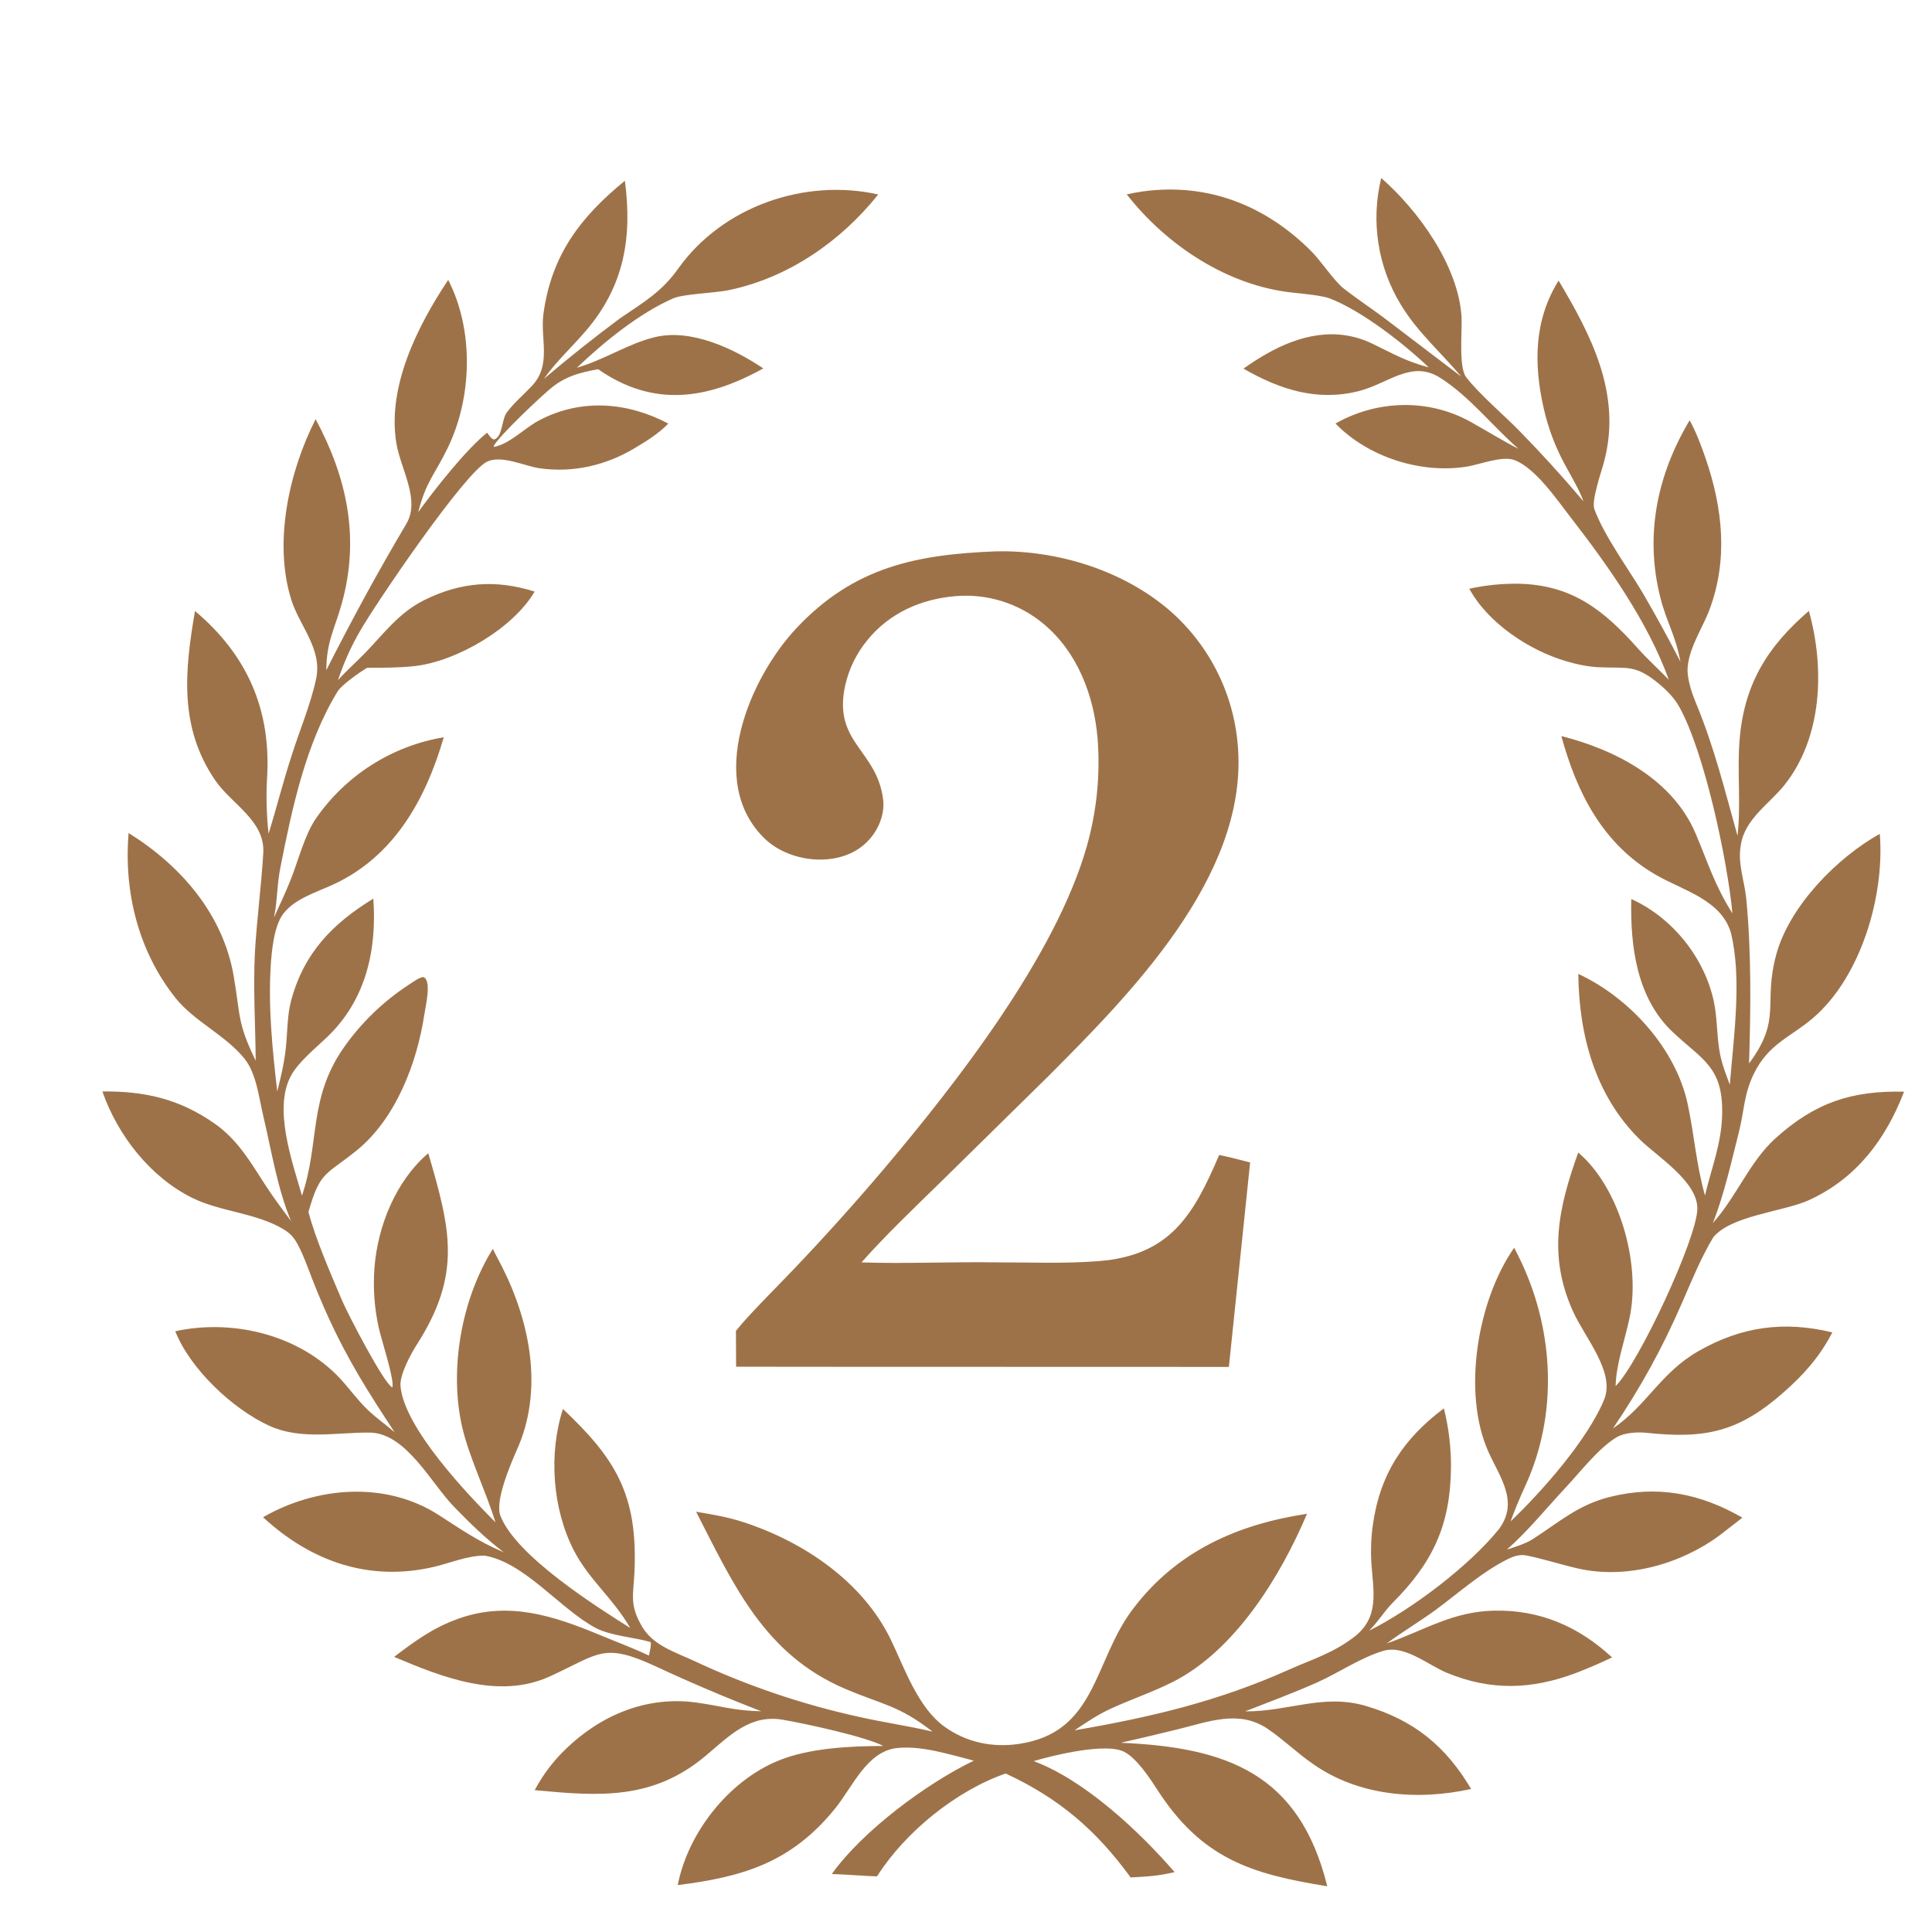
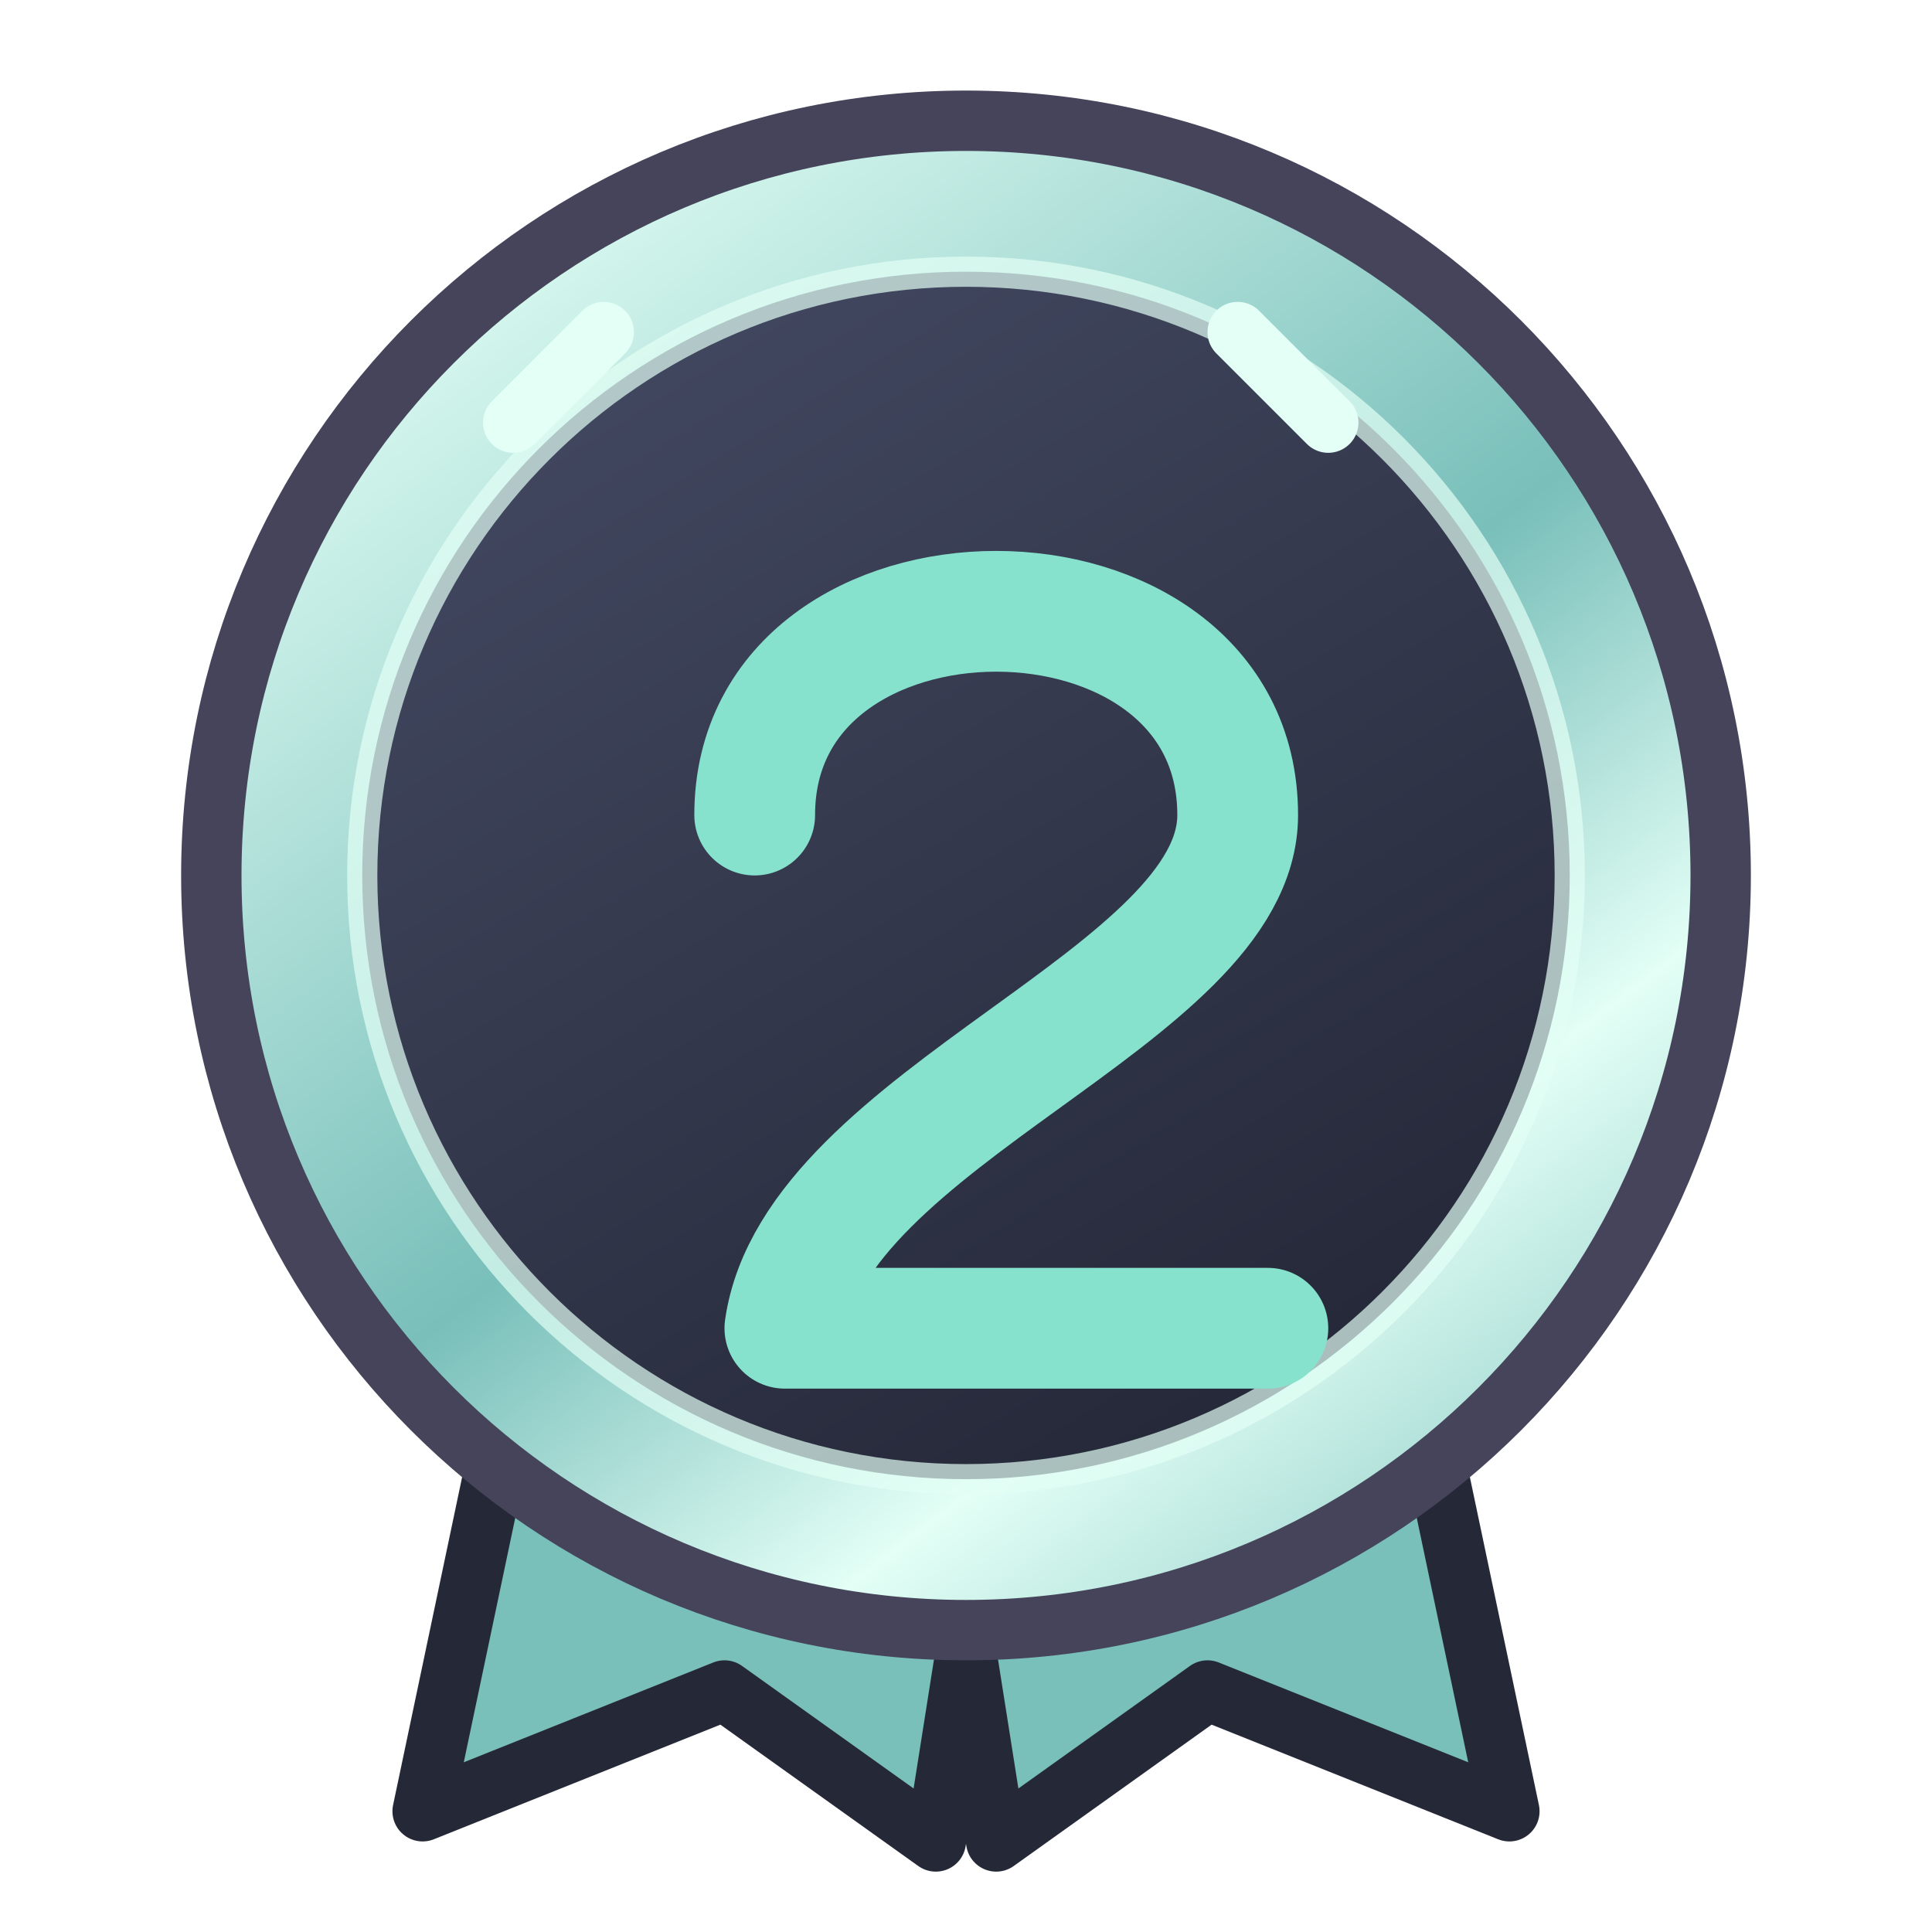
- <svg xmlns="http://www.w3.org/2000/svg" width="1024" height="1024" viewBox="0 0 1024 1024">
-   <path fill="#9E7248" d="M732.085 94.351C751.742 111.53 772.832 140.722 774.625 167.665C775.107 174.918 772.968 194.486 777.057 199.844C783.92 208.835 797.196 220.066 805.255 228.309C817.034 240.371 828.381 252.849 839.274 265.717C837.389 260.155 832.495 251.948 829.527 246.442C824.371 237.002 820.557 226.89 818.195 216.396C812.83 192.869 813.041 169.595 826.094 148.72C843.357 177.721 859.51 208.635 850.358 244.089C848.884 249.799 843.357 265.27 845.051 269.881C850.317 284.224 863.239 301.599 871.056 314.917C877.903 326.687 884.447 338.63 890.683 350.735C887.922 336.152 883.414 330.091 880.042 316.797C871.65 283.709 878.26 251.767 895.53 222.784C898.745 228.287 901.978 237.002 904.088 243.177C913.12 269.604 916.013 296.844 905.941 323.459C902.028 333.681 894.456 344.422 894.413 355.644C894.695 361.451 896.882 367.81 899.107 373.164C908.555 395.903 914.285 419.31 920.914 442.983C922.79 426.842 920.731 409.225 921.964 392.826C924.211 362.955 936.572 342.856 958.743 323.81C967.172 353.91 965.984 390.581 945.921 415.927C937.911 426.046 924.643 434.064 922.648 448.065C920.895 457.609 924.602 466.866 925.507 475.962C928.323 504.282 927.938 535.261 927.032 563.642C944.74 539.768 934.27 532.291 941.476 505.842C948.433 480.31 973.56 454.651 996.334 441.955C998.975 474.743 986.391 517.859 960.823 539.675C949.156 549.629 937.293 553.236 929.575 569.11C924.187 580.193 924.529 588.621 921.692 599.853C917.817 615.194 913.68 633.704 907.846 648.22C920.502 634.13 927.321 615.774 940.876 603.478C962.051 584.27 981.559 578.006 1009.19 578.612C999.535 603.798 983.966 624.614 958.667 636.152C945.519 642.149 917.394 644.216 908.037 655.852C901.677 666.373 896.434 679.216 891.493 690.568C880.969 714.746 869.651 735.276 854.915 757.093C873.05 744.721 880.189 727.582 900.097 716.183C923.159 702.978 945.717 700.04 971.176 706.198C964.42 719.179 956.24 728.332 945.677 737.69C921.613 759.007 903.935 762.743 872.68 759.418C867.942 758.915 860.886 759.292 856.697 761.859C847.164 767.698 837.71 780.014 830.023 788.224C819.758 799.187 809.898 811.471 798.693 821.306C802.816 820.004 808.692 818.123 812.257 815.845C826.412 806.802 836.259 797.661 853.252 793.401C878.606 787.046 901.238 791.563 923.502 804.392C919.541 807.421 915.574 810.654 911.659 813.58C890.943 829.058 862.08 837.155 836.522 831.364C827.416 829.3 818.5 826.375 809.439 824.499C805.824 823.751 802.713 824.615 799.424 826.231C785.526 833.103 773.8 843.756 761.349 852.966C752.81 859.283 743.352 864.801 735.021 871.067C755.31 863.925 769.726 854.259 791.537 853.685C816.006 853.042 836.727 862.054 854.45 878.47C848.147 881.475 841.732 884.238 835.218 886.751C811.886 895.515 790.234 896.267 766.925 886.642C756.839 882.477 744.446 871.674 733.266 874.973C721.211 878.531 709.558 886.62 698.035 891.755C685.484 897.317 672.653 902.121 659.942 907.06C682.826 907.257 701.296 897.49 723.991 904.193C749.673 911.779 766.462 925.775 779.731 948.196C751.362 954.466 720.166 951.976 695.971 934.974C687.493 929.155 680.435 922.108 671.89 916.317C656.619 905.967 640.314 912.648 624.019 916.623C614.062 919.071 604.085 921.431 594.086 923.701C650.297 926.148 688.685 939.967 703.485 999.764C663.201 993.295 636.983 985.222 613.285 948.433C609.249 942.167 602.346 931.705 595.664 928.412C585.877 923.588 558.103 930.355 547.858 933.429C574.752 943.368 604.028 970.792 622.568 992.269C613.204 994.418 608.852 994.513 599.26 995.086C580.913 969.921 561.334 953.144 533.035 939.995C506.674 949.15 479.779 971.016 464.821 994.521C456.945 994.271 449.044 993.492 440.874 993.273C457.067 970.521 490.969 945.301 516.159 933.184C503.504 929.97 488.539 925.127 475.558 926.483C459.484 928.163 451.973 947.011 442.602 958.58C419.386 987.24 393.703 994.83 359.216 999.129C364.664 971.247 386.293 943.81 412.807 933.068C429.09 926.471 450.547 925.454 468.164 925.396C458.805 920.471 426.943 913.562 414.873 911.494C397.631 908.54 386.746 919.856 374.224 930.438C346.011 954.282 317.497 952.036 283.399 948.819C287.692 940.737 293.242 933.387 299.84 927.046C318.588 908.897 342.929 898.787 369.052 902.381C382.431 904.222 389.335 906.763 403.506 907C385.256 899.994 365.772 891.707 348.237 883.53C319.651 870.2 317.918 876.417 291.436 888.525C264.415 900.88 234.487 889.03 208.893 878.176C219.984 869.762 229.462 862.805 242.728 858.015C269.168 848.467 293.204 856.277 317.852 866.552C326.947 870.343 334.82 873.182 343.928 877.491C344.242 875.58 345.393 871.961 344.821 870.335C336.79 867.869 323.669 867.104 315.556 862.753C296.847 852.719 277.946 828.019 256.859 824.53C248.189 824.357 238.053 828.598 229.944 830.484C195.626 838.468 164.902 827.655 139.411 804.163C167.716 787.914 204.315 784.849 232.492 802.957C244.838 810.892 253.373 816.955 267.034 822.749C257.788 815.842 248.339 806.616 240.414 798.386C228.35 785.857 215.086 759.456 195.926 759.303C178.256 759.163 159.428 763.349 142.692 755.677C123.264 746.772 100.807 725.605 92.896 705.587C122.55 699.132 156.38 706.944 178.192 728.513C184.217 734.471 189.066 741.729 195.22 747.548C199.578 751.668 204.595 755.145 209.145 759.122C195.253 737.941 184.626 721.356 173.968 698.01C170.922 691.337 168.073 684.575 165.426 677.733C163.128 671.796 160.983 665.662 158.035 660.03C155.962 656.069 154.001 653.751 150.048 651.404C135.538 642.79 116.84 642.268 101.964 634.938C79.691 623.963 62.294 601.646 54.274 578.497C76.689 578.267 95.102 582.419 113.834 595.573C126.051 604.151 132.791 615.985 140.695 628.179C144.874 634.627 149.616 640.973 154.22 647.135C146.911 629.577 143.89 609.793 139.506 591.351C137.213 581.704 135.916 569.011 129.63 561.181C119.511 548.577 103.467 541.757 93.24 529.204C73.415 504.475 65.524 472.839 68.169 441.533C95.96 458.802 118.318 484.707 123.884 517.464C127.491 538.697 125.754 542 135.524 562.212C135.381 543.345 134.16 524.237 135.079 505.446C136.038 487.7 138.505 469.888 139.54 452.172C140.55 434.871 122.825 426.402 114.039 413.543C94.799 385.384 97.897 355.505 103.354 323.846C131.214 347.265 143.794 376.456 141.548 412.494C140.972 421.742 141.319 432.685 142.345 441.862C146.642 428.073 150.088 414.098 154.648 400.25C158.907 386.741 164.563 373.692 167.543 359.808C170.954 343.91 158.77 331.925 154.345 317.733C144.92 287.497 153.117 249.995 167.29 222.172C183.935 253.108 190.796 285.108 181.192 319.724C177.322 333.676 173.072 339.813 172.945 355.205C186.379 328.736 200.168 303.225 215.344 277.69C222.948 264.895 212.333 248.649 210.076 234.9C205.141 204.836 221.321 172.759 237.548 148.357C251.332 175.153 250.256 210.826 237.26 237.489C230.022 252.336 226.033 254.714 221.644 271.457C230.367 259.423 246.911 238.334 258.186 229.332C259.279 230.791 260.135 232.304 261.767 232.989C266.508 231.604 265.74 222.463 268.637 218.583C272.697 213.144 277.773 209.081 282.332 204.08C292.318 193.128 286.317 179.466 288.012 166.511C292.222 135.087 307.77 114.958 331.206 95.8C335.183 125.982 330.817 151.725 310.434 175.456C303.329 183.728 294.991 191.421 288.645 200.291L288.311 200.766C301.401 189.645 314.849 178.953 328.636 168.707C341.152 160.158 350.579 154.861 359.558 142.251C382.866 109.518 426.466 94.316 465.471 103.075C445.66 127.938 417.778 147.239 386.32 153.771C378.67 155.359 362.167 155.786 356.799 158.145C338.531 166.172 319.982 181.392 305.736 194.922C320.614 190.582 333.092 182.029 347.262 178.654C366.332 174.112 388.928 184.736 404.556 195.267C374.757 211.813 346.223 216.058 316.999 195.675C312.387 196.529 307.49 197.563 303.116 199.243C299.629 200.579 296.349 202.403 293.374 204.66C288.339 208.42 263.8 231.659 261.627 236.504L261.989 236.875C270.597 235.001 277.963 226.903 285.741 222.808C308.045 211.064 332.547 213.07 354.218 224.501C349.28 229.703 342.413 233.945 336.292 237.599C321.082 246.68 303.763 250.681 286.145 248.218C278.111 247.094 265.951 241.004 258.175 244.688C246.373 250.28 199.224 319.756 190.81 334.488C186.029 342.741 182.118 351.468 179.14 360.53C183.132 355.916 188.906 350.828 193.204 346.407C203.497 335.822 211.362 324.746 225.007 317.995C244.43 308.384 262.978 307.099 283.364 313.549C271.979 333.054 242.144 350.459 219.997 353.016C211.742 353.969 202.86 353.922 194.54 353.942C190.883 356.164 181.131 362.904 178.962 366.446C162.065 394.031 154.784 428.471 148.604 459.824C146.806 468.947 147.046 477.024 145.38 485.454L145.208 486.3C148.379 479.337 151.241 473.358 154.087 466.227C158.033 456.343 161.526 442.34 167.47 433.778C183.324 410.892 207.749 395.379 235.203 390.758C225.74 423.368 209.082 453.715 176.882 468.7C168.047 472.803 156.142 476.263 150.041 484.444C145.162 490.988 143.934 504.463 143.46 512.409C142.146 534.386 144.418 556.709 146.962 578.52C148.866 570.769 150.508 564.067 151.424 556.078C152.373 547.799 152.157 538.308 154.298 530.336C161.084 505.066 176.322 489.459 197.874 476.298C199.811 503.857 193.844 530.158 173.283 549.776C167.14 555.637 158.158 562.878 154.207 570.204C144.756 587.724 154.94 615.775 160.043 633.722C169.532 605.853 163.334 582.503 182 555.54C191.344 542.145 203.191 530.684 216.89 521.791C219.194 520.303 221.715 518.31 224.297 517.837C228.979 519.306 225.566 533.304 224.935 537.516C221.073 563.289 209.869 592.755 189.236 609.598C172.683 623.11 169.75 620.335 163.49 642.36C167.237 656.776 175.509 675.622 181.346 689.376C184.16 696.004 203.455 733.392 207.925 735.354C209.303 731.708 201.934 709.444 200.65 703.334C198.415 693.049 197.678 682.495 198.462 671.999C200.181 649.776 209.8 625.92 227 611.225C238.605 651.166 245.112 674.944 220.882 712.728C217.621 717.813 211.793 728.746 212.264 734.559C214.061 756.775 248.251 792.484 262.582 806.834C257.439 790.082 248.465 771.965 244.857 755.91C238.028 725.513 244.646 688.313 261.228 661.922C262.652 664.957 264.384 668.037 265.909 671.04C281.163 701.083 288.259 737.371 273.685 769.062C270.576 776.261 262.206 795.556 265.225 803.374C273.517 824.844 316.595 851.835 334.02 862.86C324.918 846.994 312.179 837.362 304.153 821.763C292.764 799.628 290.706 770.458 298.375 746.786C326.275 773.132 338.032 792.16 336.298 832.939C335.774 845.259 333.422 850.352 340.273 862.069C346.096 872.028 357.277 875.42 367.964 880.353C395.986 893.489 425.388 903.45 455.624 910.049C468.261 912.902 482.329 914.923 494.27 917.808C476.43 903.918 468.346 903.734 448.195 895.21C405.167 877.01 388.907 840.113 368.944 801.255C377.557 802.658 385.825 804.091 394.129 806.801C426.033 817.211 457.4 838.37 472.248 869.251C479.606 884.554 486.587 905.142 500.697 915.246C512.289 923.547 526.067 926.387 540.103 924.305C581.324 918.191 579.483 880.621 600.376 852.923C623.564 822.183 655.838 807.917 692.744 802.346C678.655 835.645 654.547 874.885 621.498 891.523C610.974 896.821 599.467 900.699 588.737 905.629C581.772 908.829 575.832 912.885 569.498 917.117C610.172 910.113 645.464 901.833 683.251 884.919C695.627 879.379 705.782 876.51 717.122 868.095C731.612 857.343 727.804 843.489 726.831 828.016C726.449 821.437 726.715 814.837 727.626 808.311C731.417 781.238 743.824 762.595 765.289 746.463C767.89 756.843 769.155 767.512 769.053 778.213C768.664 808.922 759.065 828.528 738.068 849.587C733.711 853.957 730.275 859.8 725.648 864.312C748.108 853.077 778.643 830.152 794.662 810.21C805.047 795.83 795.063 783.114 788.994 769.725C774.867 738.563 782.919 689.35 802.557 661.321C803.996 664.129 805.391 666.96 806.741 669.812C823.794 706.74 825.563 750.187 808.501 787.377C805.653 793.584 802.982 799.951 800.645 806.363C817.107 790.707 841.392 763.202 850.205 741.883C856.219 727.338 840.238 709.359 833.81 695.234C820.286 665.516 826.002 640.18 836.493 610.867C837.915 612.086 839.284 613.367 840.596 614.705C859.793 634.623 869.33 671.37 863.763 698.227C861.341 709.91 856.555 722.922 856.324 734.673C868.702 722.251 899.464 656.296 899.632 640.667C899.787 626.161 878.251 612.948 869.115 603.937C845.428 580.573 836.884 548.637 836.537 516.19C863.524 528.705 888.253 555.694 894.545 585.334C898.111 602.135 898.916 616.579 903.662 633.615C907.29 618.459 912.588 605.733 912.797 589.887C913.121 565.204 901.958 561.556 886.522 546.955C867.561 529.02 864.05 501.85 864.6 476.531C864.867 476.644 865.134 476.757 865.4 476.87C886.783 486.793 903.59 507.986 908.416 531.058C910.088 539.049 909.948 547.619 911.147 555.706C912.207 562.855 914.337 568.286 916.838 574.915C918.786 550.243 923.423 518.873 917.419 494.434C912.319 476.963 892.115 471.965 878.008 463.896C849.643 447.671 835.846 420.49 827.544 390.136C856.032 397.3 886.515 413.012 898.72 441.816C905.491 457.796 908.689 468.959 918.232 484.133C915.537 455.897 903.489 398.97 890.174 374.875C887.5 370.036 883.66 366.08 879.434 362.562C866.717 351.978 862.619 354.311 847.592 353.668C841.744 353.417 835.613 352.093 830.01 350.439C810.497 344.676 788.657 330.26 778.765 312.043C787.241 310.181 795.901 309.29 804.578 309.385C833.413 309.892 850.23 323.581 868.303 343.884C872.918 349.069 879.463 355.076 884.507 360.266C873.354 329.443 852.32 299.817 832.291 273.98C825.107 264.714 814.072 248.441 802.998 243.958C796.465 241.313 784.758 246.1 777.729 247.267C753.283 251.327 725.099 242.282 707.817 224.477C729.959 211.938 757.158 211.17 779.434 223.579C788.004 228.353 796.046 233.385 804.806 237.881C790.763 225.546 778.757 209.99 763.213 200.181C748.041 190.608 735.828 203.351 720.126 207.304C698.028 212.867 678.271 206.444 659.07 195.381C663.002 192.567 667.076 189.956 671.275 187.559C689.062 177.442 708.39 173.039 727.305 182.124C738.902 187.694 744.493 191.23 757.256 194.721C744.235 182.246 721.708 164.642 704.663 158.12C700.795 156.64 689.736 155.581 685.116 155.092C650.716 151.455 618.345 130.075 597.19 103.008C599.983 102.399 602.796 101.887 605.624 101.471C639.953 96.762 670.525 108.711 694.836 132.979C700.307 138.44 707.051 148.923 712.365 153.057C718.877 158.125 727.126 163.664 733.96 168.76L774.553 199.654C763.611 186.628 751.102 175.908 742.316 161.223C730.182 141.167 726.503 117.117 732.085 94.351Z" />
-   <path fill="#9E7248" d="M527.699 292.232C560.411 291.463 595.623 302.352 620.437 324.005C641.741 342.782 654.637 369.308 656.246 397.66C660.354 464.959 599.156 526.778 555.65 570.397L498.449 626.647C484.998 639.765 469.024 655.052 456.612 669.097C479.446 669.867 504.696 668.733 527.772 669.078C546.207 669.043 563.906 669.862 582.29 668.415C620.155 665.436 632.601 644.063 646.178 612.16C651.76 613.304 657.085 614.71 662.595 616.132L651.333 724.494L428.75 724.428L390.148 724.376C390.082 718.043 390.053 711.71 390.062 705.378C396.884 696.772 412.284 681.576 420.256 673.166C436.796 655.842 452.823 638.033 468.314 619.763C506.956 574.091 559.507 506.567 575.974 448.748C581.296 430.087 583.247 410.626 581.737 391.28C579.757 368.501 571.106 345.72 553.195 330.745C540.058 319.733 523.066 314.426 505.997 316.005C488.041 317.606 471.533 324.883 459.959 339.007C454.096 346.023 449.989 354.334 447.978 363.253C441.241 393.965 465.081 397.284 468.143 424.279C468.868 431.58 465.692 439.502 460.834 444.832C447.379 460.354 419.411 458.092 405.336 444.501C373.907 414.152 397.239 359.518 422.054 333.023C452.614 300.394 485.934 293.904 527.699 292.232Z" />
+ <svg xmlns="http://www.w3.org/2000/svg" viewBox="0 0 64 64" fill="none">
+   <defs>
+     <linearGradient id="metal" x1="12" y1="8" x2="50" y2="58" gradientUnits="userSpaceOnUse">
+       <stop stop-color="#e3fff6" />
+       <stop offset=".48" stop-color="#79bfba" />
+       <stop offset=".72" stop-color="#e3fff6" />
+       <stop offset="1" stop-color="#79bfba" />
+     </linearGradient>
+     <linearGradient id="enamel" x1="20" y1="12" x2="45" y2="53" gradientUnits="userSpaceOnUse">
+       <stop stop-color="#41475f" />
+       <stop offset="1" stop-color="#202332" />
+     </linearGradient>
+   </defs>
+   <path d="m18 41-4 19 10-4 7 5 3-19m12-1 4 19-10-4-7 5-3-19" fill="#79bfba" stroke="#252837" stroke-width="2" stroke-linejoin="round" />
+   <circle cx="32" cy="29" r="25" fill="url(#metal)" stroke="#45445a" stroke-width="2" />
+   <circle cx="32" cy="29" r="20" fill="url(#enamel)" stroke="#e3fff6" stroke-opacity=".7" />
+   <g stroke="#86e2cd" stroke-width="4" stroke-linecap="round" stroke-linejoin="round">
+     <path d="M25 27c0-9 16-9 16 0 0 6-14 10-15 17h16" />
+   </g>
+   <path d="m17 14 3-3m24 3-3-3" stroke="#e3fff6" stroke-width="2" stroke-linecap="round" />
</svg>
